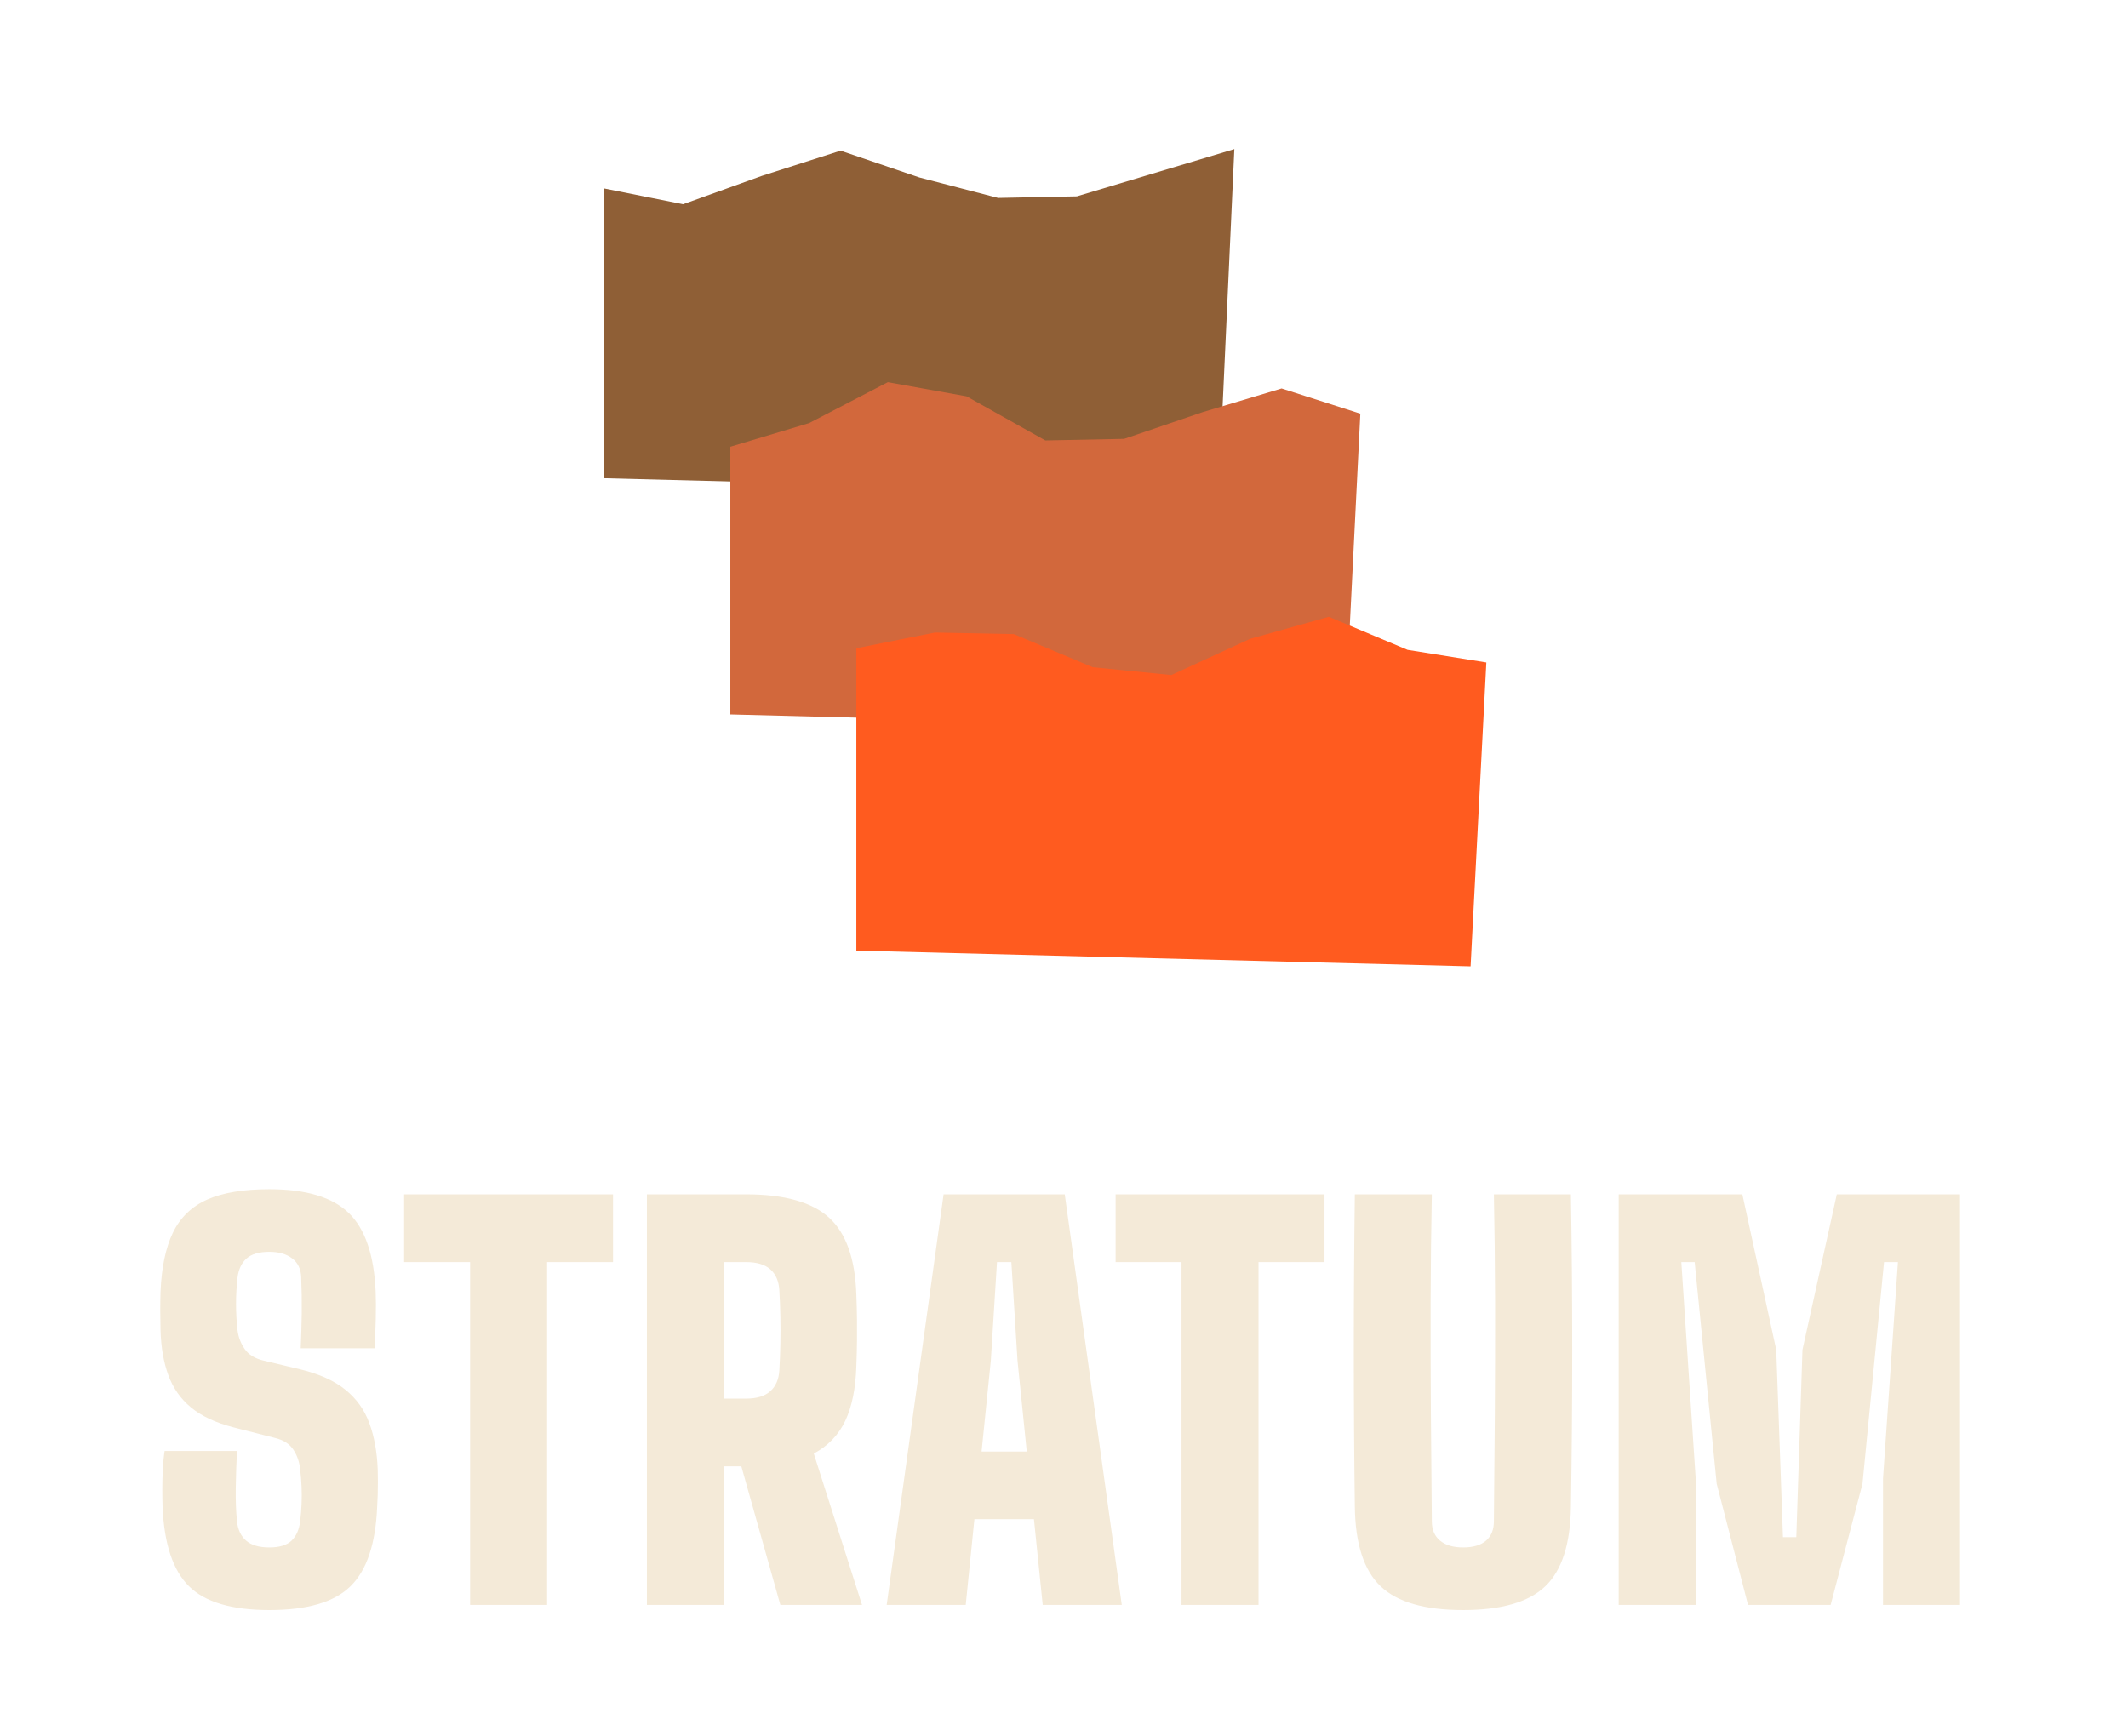
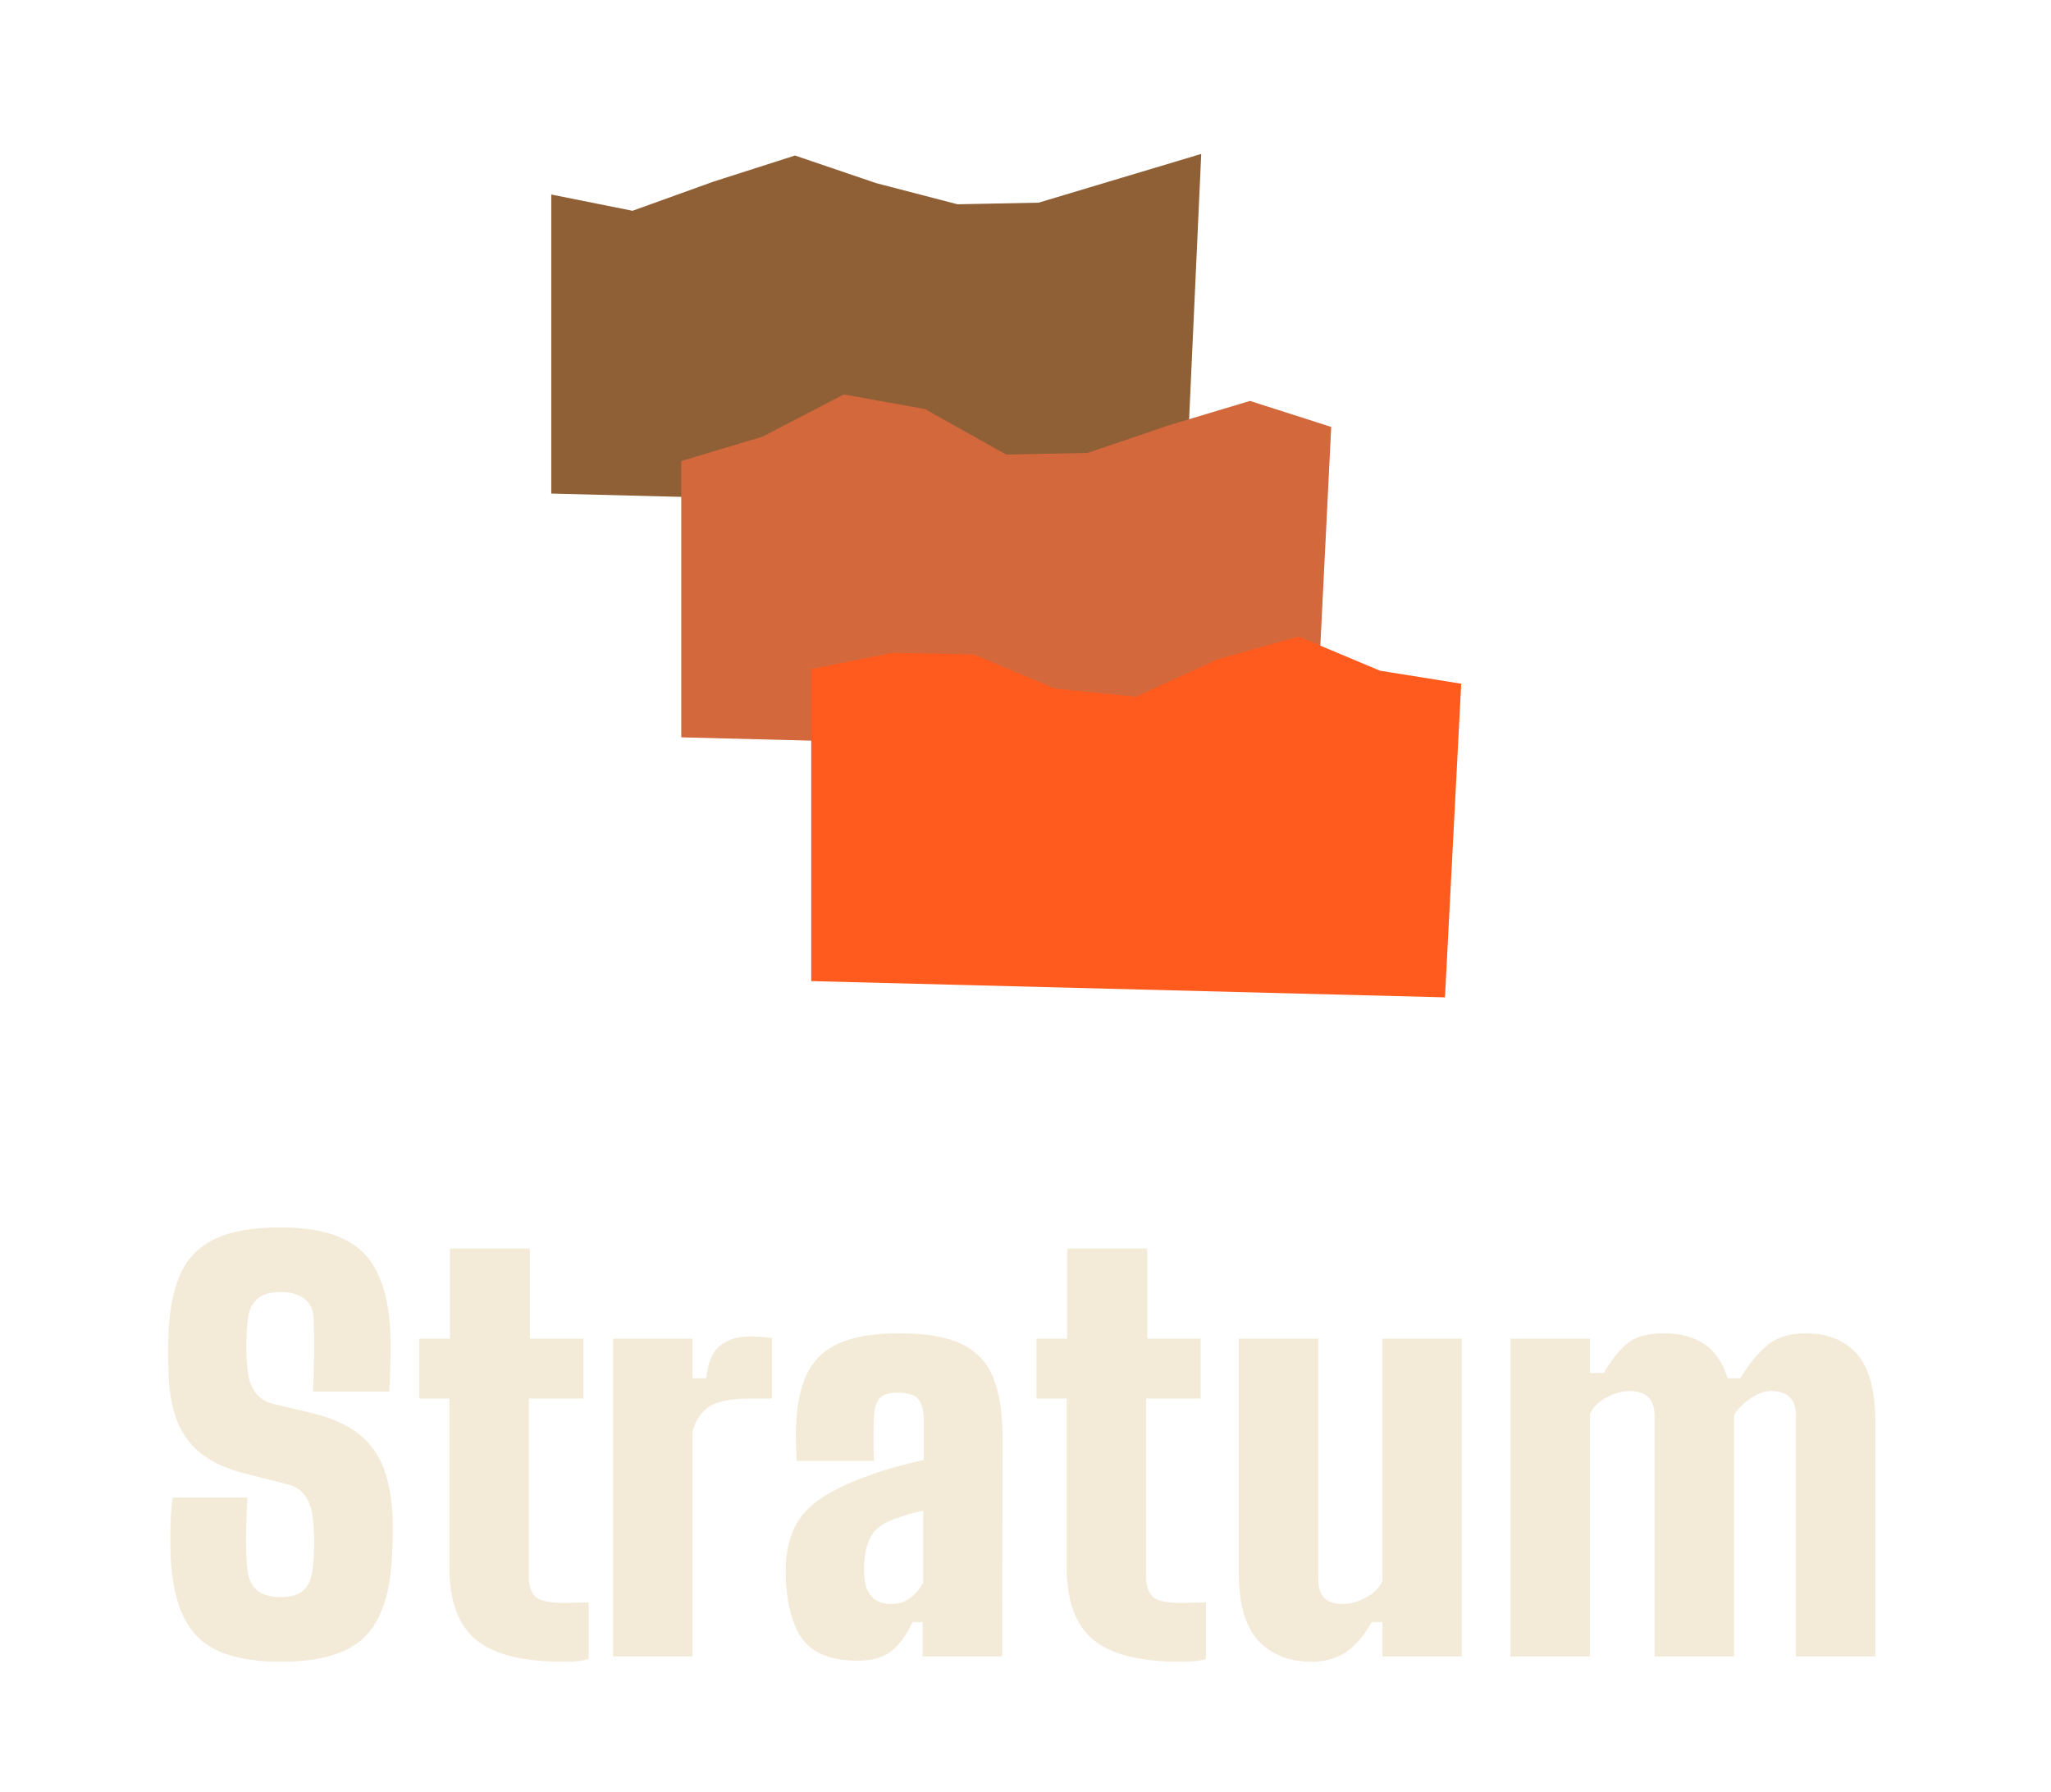
- <svg xmlns="http://www.w3.org/2000/svg" viewBox="0 0 228 186" width="228" height="186" role="img" aria-label="Stratum">
-   <g transform="translate(58.00 4) scale(1.6875)">
+ <svg xmlns="http://www.w3.org/2000/svg" viewBox="0 0 213 186" width="213" height="186" role="img" aria-label="Stratum">
+   <g transform="translate(50.50 4) scale(1.6875)">
    <path fill="#8F5F36" d="M4.0 9.6 L9.0 10.6 L14.0 8.8 L19.0 7.2 L24.0 8.9 L29.0 10.2 L34.0 10.1 L39.0 8.6 L44.0 7.1 L43 29 L4 28Z" />
    <path fill="#D2683C" d="M12.0 26.0 L17.0 24.5 L22.0 21.9 L27.0 22.8 L32.0 25.6 L37.0 25.5 L42.0 23.8 L47.0 22.3 L52.0 23.9 L51 44 L12 43Z" />
    <path fill="#FF5B1F" d="M20.0 38.8 L25.0 37.8 L30.0 37.9 L35.0 40.0 L40.0 40.5 L45.0 38.2 L50.0 36.8 L55.0 38.9 L60.0 39.7 L59 59 L20 58Z" />
  </g>
-   <path fill="#F4EAD8" d="M28.86 172.55Q22.81 172.55 20.24 169.99Q17.67 167.44 17.42 161.5Q17.39 160.62 17.39 159.56Q17.39 158.5 17.45 157.44Q17.5 156.38 17.64 155.5H25.39Q25.29 157.51 25.26 159.46Q25.23 161.41 25.39 163.03Q25.53 164.38 26.37 165.11Q27.21 165.84 28.86 165.84Q30.48 165.84 31.24 165.11Q32 164.38 32.16 163.03Q32.27 162.1 32.31 161.18Q32.35 160.26 32.31 159.34Q32.27 158.41 32.16 157.48Q32.05 156.32 31.45 155.39Q30.84 154.45 29.52 154.12L25.01 152.97Q22.15 152.23 20.47 150.84Q18.79 149.45 18.04 147.39Q17.28 145.32 17.2 142.57Q17.17 141.37 17.17 140.42Q17.17 139.47 17.2 138.45Q17.36 134.52 18.53 132.1Q19.7 129.68 22.2 128.56Q24.71 127.45 28.86 127.45Q34.72 127.45 37.36 129.99Q40 132.54 40.25 138.45Q40.3 139.63 40.26 141.34Q40.22 143.04 40.13 144.5H32.22Q32.3 142.6 32.33 140.7Q32.35 138.81 32.27 136.91Q32.24 135.59 31.32 134.88Q30.4 134.16 28.86 134.16Q27.21 134.16 26.41 134.88Q25.62 135.59 25.45 136.91Q25.29 138.31 25.29 139.74Q25.29 141.17 25.45 142.57Q25.59 143.68 26.22 144.58Q26.85 145.49 28.25 145.82L32.16 146.75Q35.24 147.5 37.01 148.94Q38.79 150.38 39.57 152.52Q40.36 154.65 40.47 157.48Q40.49 158.11 40.49 158.8Q40.49 159.49 40.47 160.18Q40.44 160.86 40.41 161.5Q40.16 167.44 37.56 169.99Q34.97 172.55 28.86 172.55ZM50.37 172V135.26H43.3V128H65.68V135.26H58.62V172ZM69.31 172V128H79.93Q86.09 128 88.82 130.49Q91.56 132.98 91.75 138.72Q91.81 140.26 91.82 141.42Q91.83 142.57 91.82 143.73Q91.81 144.88 91.75 146.43Q91.64 150 90.56 152.28Q89.47 154.56 87.19 155.78L92.36 172H83.61L79.43 157.15H77.56V172ZM77.56 149.89H79.93Q81.66 149.89 82.54 149.09Q83.42 148.29 83.5 146.87Q83.58 145.52 83.61 144.05Q83.64 142.57 83.61 141.1Q83.58 139.63 83.5 138.28Q83.42 136.83 82.54 136.04Q81.66 135.26 79.93 135.26H77.56ZM95 172 101.1 128H114.08L120.19 172H111.72L110.78 162.81H104.4L103.47 172ZM105.17 155.56H110.01L109.02 145.82L108.36 135.26H106.82L106.16 145.82ZM126.59 172V135.26H119.53V128H141.91V135.26H134.84V172ZM156.76 172.55Q150.57 172.55 147.91 169.99Q145.24 167.44 145.16 161.5Q145.05 153.19 145.05 144.73Q145.05 136.28 145.16 128H153.41Q153.3 133.53 153.28 139.52Q153.27 145.52 153.31 151.51Q153.35 157.51 153.41 163.03Q153.41 164.38 154.29 165.11Q155.17 165.84 156.76 165.84Q158.38 165.84 159.22 165.11Q160.06 164.38 160.06 163.03Q160.12 157.51 160.16 151.51Q160.2 145.52 160.19 139.52Q160.17 133.53 160.06 128H168.31Q168.45 136.28 168.45 144.73Q168.45 153.19 168.31 161.5Q168.23 167.44 165.58 169.99Q162.92 172.55 156.76 172.55ZM173.43 172V128H186.68L190.31 144.66L191.03 164.74H192.46L193.12 144.66L196.8 128H210V172H201.75V158.47L203.35 135.26H201.86L199.55 159.02L196.14 172H187.29L183.93 159.02L181.57 135.26H180.14L181.68 158.47V172Z" />
+   <path fill="#F4EAD8" d="M29.16 172.55Q23.11 172.55 20.54 169.99Q17.96 167.44 17.72 161.5Q17.69 160.62 17.69 159.56Q17.69 158.5 17.74 157.44Q17.8 156.38 17.94 155.5H25.69Q25.58 157.51 25.55 159.46Q25.53 161.41 25.69 163.03Q25.83 164.38 26.67 165.11Q27.51 165.84 29.16 165.84Q30.78 165.84 31.54 165.11Q32.29 164.38 32.46 163.03Q32.57 162.1 32.61 161.18Q32.65 160.26 32.61 159.34Q32.57 158.41 32.46 157.48Q32.35 156.32 31.74 155.39Q31.14 154.45 29.82 154.12L25.31 152.97Q22.45 152.23 20.77 150.84Q19.09 149.45 18.34 147.39Q17.58 145.32 17.5 142.57Q17.47 141.37 17.47 140.42Q17.47 139.47 17.5 138.45Q17.66 134.52 18.83 132.1Q20 129.68 22.5 128.56Q25 127.45 29.16 127.45Q35.01 127.45 37.65 129.99Q40.29 132.54 40.54 138.45Q40.6 139.63 40.55 141.34Q40.51 143.04 40.43 144.5H32.51Q32.59 142.6 32.62 140.7Q32.65 138.81 32.57 136.91Q32.54 135.59 31.62 134.88Q30.7 134.16 29.16 134.16Q27.51 134.16 26.71 134.88Q25.91 135.59 25.75 136.91Q25.58 138.31 25.58 139.74Q25.58 141.17 25.75 142.57Q25.88 143.68 26.52 144.58Q27.15 145.49 28.55 145.82L32.46 146.75Q35.54 147.5 37.31 148.94Q39.08 150.38 39.87 152.52Q40.65 154.65 40.76 157.48Q40.79 158.11 40.79 158.8Q40.79 159.49 40.76 160.18Q40.73 160.86 40.71 161.5Q40.46 167.44 37.86 169.99Q35.26 172.55 29.16 172.55ZM58.5 172.55Q52.2 172.55 49.44 170.27Q46.67 167.99 46.67 162.76V145.22H43.54V139H46.73V129.65H55.03V139H60.59V145.22H54.92V163.69Q54.92 165.18 55.62 165.81Q56.33 166.44 58.5 166.44Q59.13 166.44 59.75 166.42Q60.37 166.39 61.14 166.39V172.28Q60.56 172.44 59.9 172.5Q59.24 172.55 58.5 172.55ZM63.67 172V139H71.92V143.12H73.35Q73.6 140.68 74.78 139.73Q75.96 138.78 77.8 138.78Q78.52 138.78 79.18 138.83Q79.84 138.89 80.17 138.94V145.22H77.91Q74.75 145.22 73.49 146.18Q72.22 147.14 71.92 148.79V172ZM89.11 172.44Q85.45 172.44 83.73 170.67Q82.01 168.89 81.63 164.52Q81.6 164.03 81.6 163.31Q81.6 162.59 81.63 162.1Q81.82 159.84 82.7 158.26Q83.58 156.68 85.38 155.5Q87.18 154.32 90.15 153.25Q91.64 152.69 93.02 152.32Q94.41 151.95 95.93 151.59V147.36Q95.93 146.04 95.39 145.32Q94.85 144.61 93.23 144.61Q91.88 144.61 91.36 145.19Q90.84 145.76 90.76 147.09Q90.73 147.47 90.72 148.39Q90.7 149.31 90.72 150.26Q90.73 151.21 90.76 151.7H82.73Q82.7 151.4 82.67 150.17Q82.64 148.93 82.67 148.02Q82.81 144.69 83.85 142.57Q84.9 140.46 87.21 139.45Q89.52 138.45 93.45 138.45Q97.55 138.45 99.87 139.56Q102.2 140.68 103.16 143.08Q104.12 145.49 104.12 149.34L104.07 172H95.82V168.43H94.77Q93.78 170.51 92.54 171.48Q91.31 172.44 89.11 172.44ZM92.57 166.56Q93.64 166.56 94.5 165.95Q95.35 165.34 95.87 164.35V156.88Q94.88 157.07 93.96 157.36Q93.04 157.65 92.3 157.97Q90.87 158.63 90.36 159.71Q89.85 160.78 89.77 162.1Q89.74 162.62 89.74 163.03Q89.74 163.45 89.77 163.86Q89.9 165.18 90.6 165.87Q91.31 166.56 92.57 166.56ZM122.6 172.55Q116.3 172.55 113.54 170.27Q110.78 167.99 110.78 162.76V145.22H107.64V139H110.83V129.65H119.14V139H124.69V145.22H119.03V163.69Q119.03 165.18 119.73 165.81Q120.43 166.44 122.6 166.44Q123.23 166.44 123.85 166.42Q124.47 166.39 125.24 166.39V172.28Q124.66 172.44 124 172.5Q123.34 172.55 122.6 172.55ZM136.19 172.55Q132.78 172.55 130.71 170.39Q128.65 168.23 128.65 163.25V139H136.9V163.97Q136.9 165.29 137.53 165.92Q138.17 166.56 139.43 166.56Q140.56 166.56 141.81 165.91Q143.06 165.26 143.56 164.19V139H151.81V172H143.56V168.43H142.46Q141.19 170.65 139.72 171.6Q138.25 172.55 136.19 172.55ZM156.87 172V139H165.12V142.57H166.55Q167.7 140.59 168.97 139.52Q170.23 138.45 172.82 138.45Q175.29 138.45 176.97 139.55Q178.65 140.65 179.42 143.12H180.74Q181.89 141.15 183.4 139.8Q184.92 138.45 187.5 138.45Q190.94 138.45 192.85 140.59Q194.76 142.74 194.76 147.75V172H186.51V147.03Q186.51 145.71 185.87 145.08Q185.22 144.44 183.93 144.44Q182.91 144.44 181.77 145.22Q180.63 145.99 180.08 146.97V172H171.83V147.03Q171.83 145.71 171.18 145.08Q170.53 144.44 169.24 144.44Q168.14 144.44 166.88 145.09Q165.61 145.74 165.12 146.81V172Z" />
</svg>
